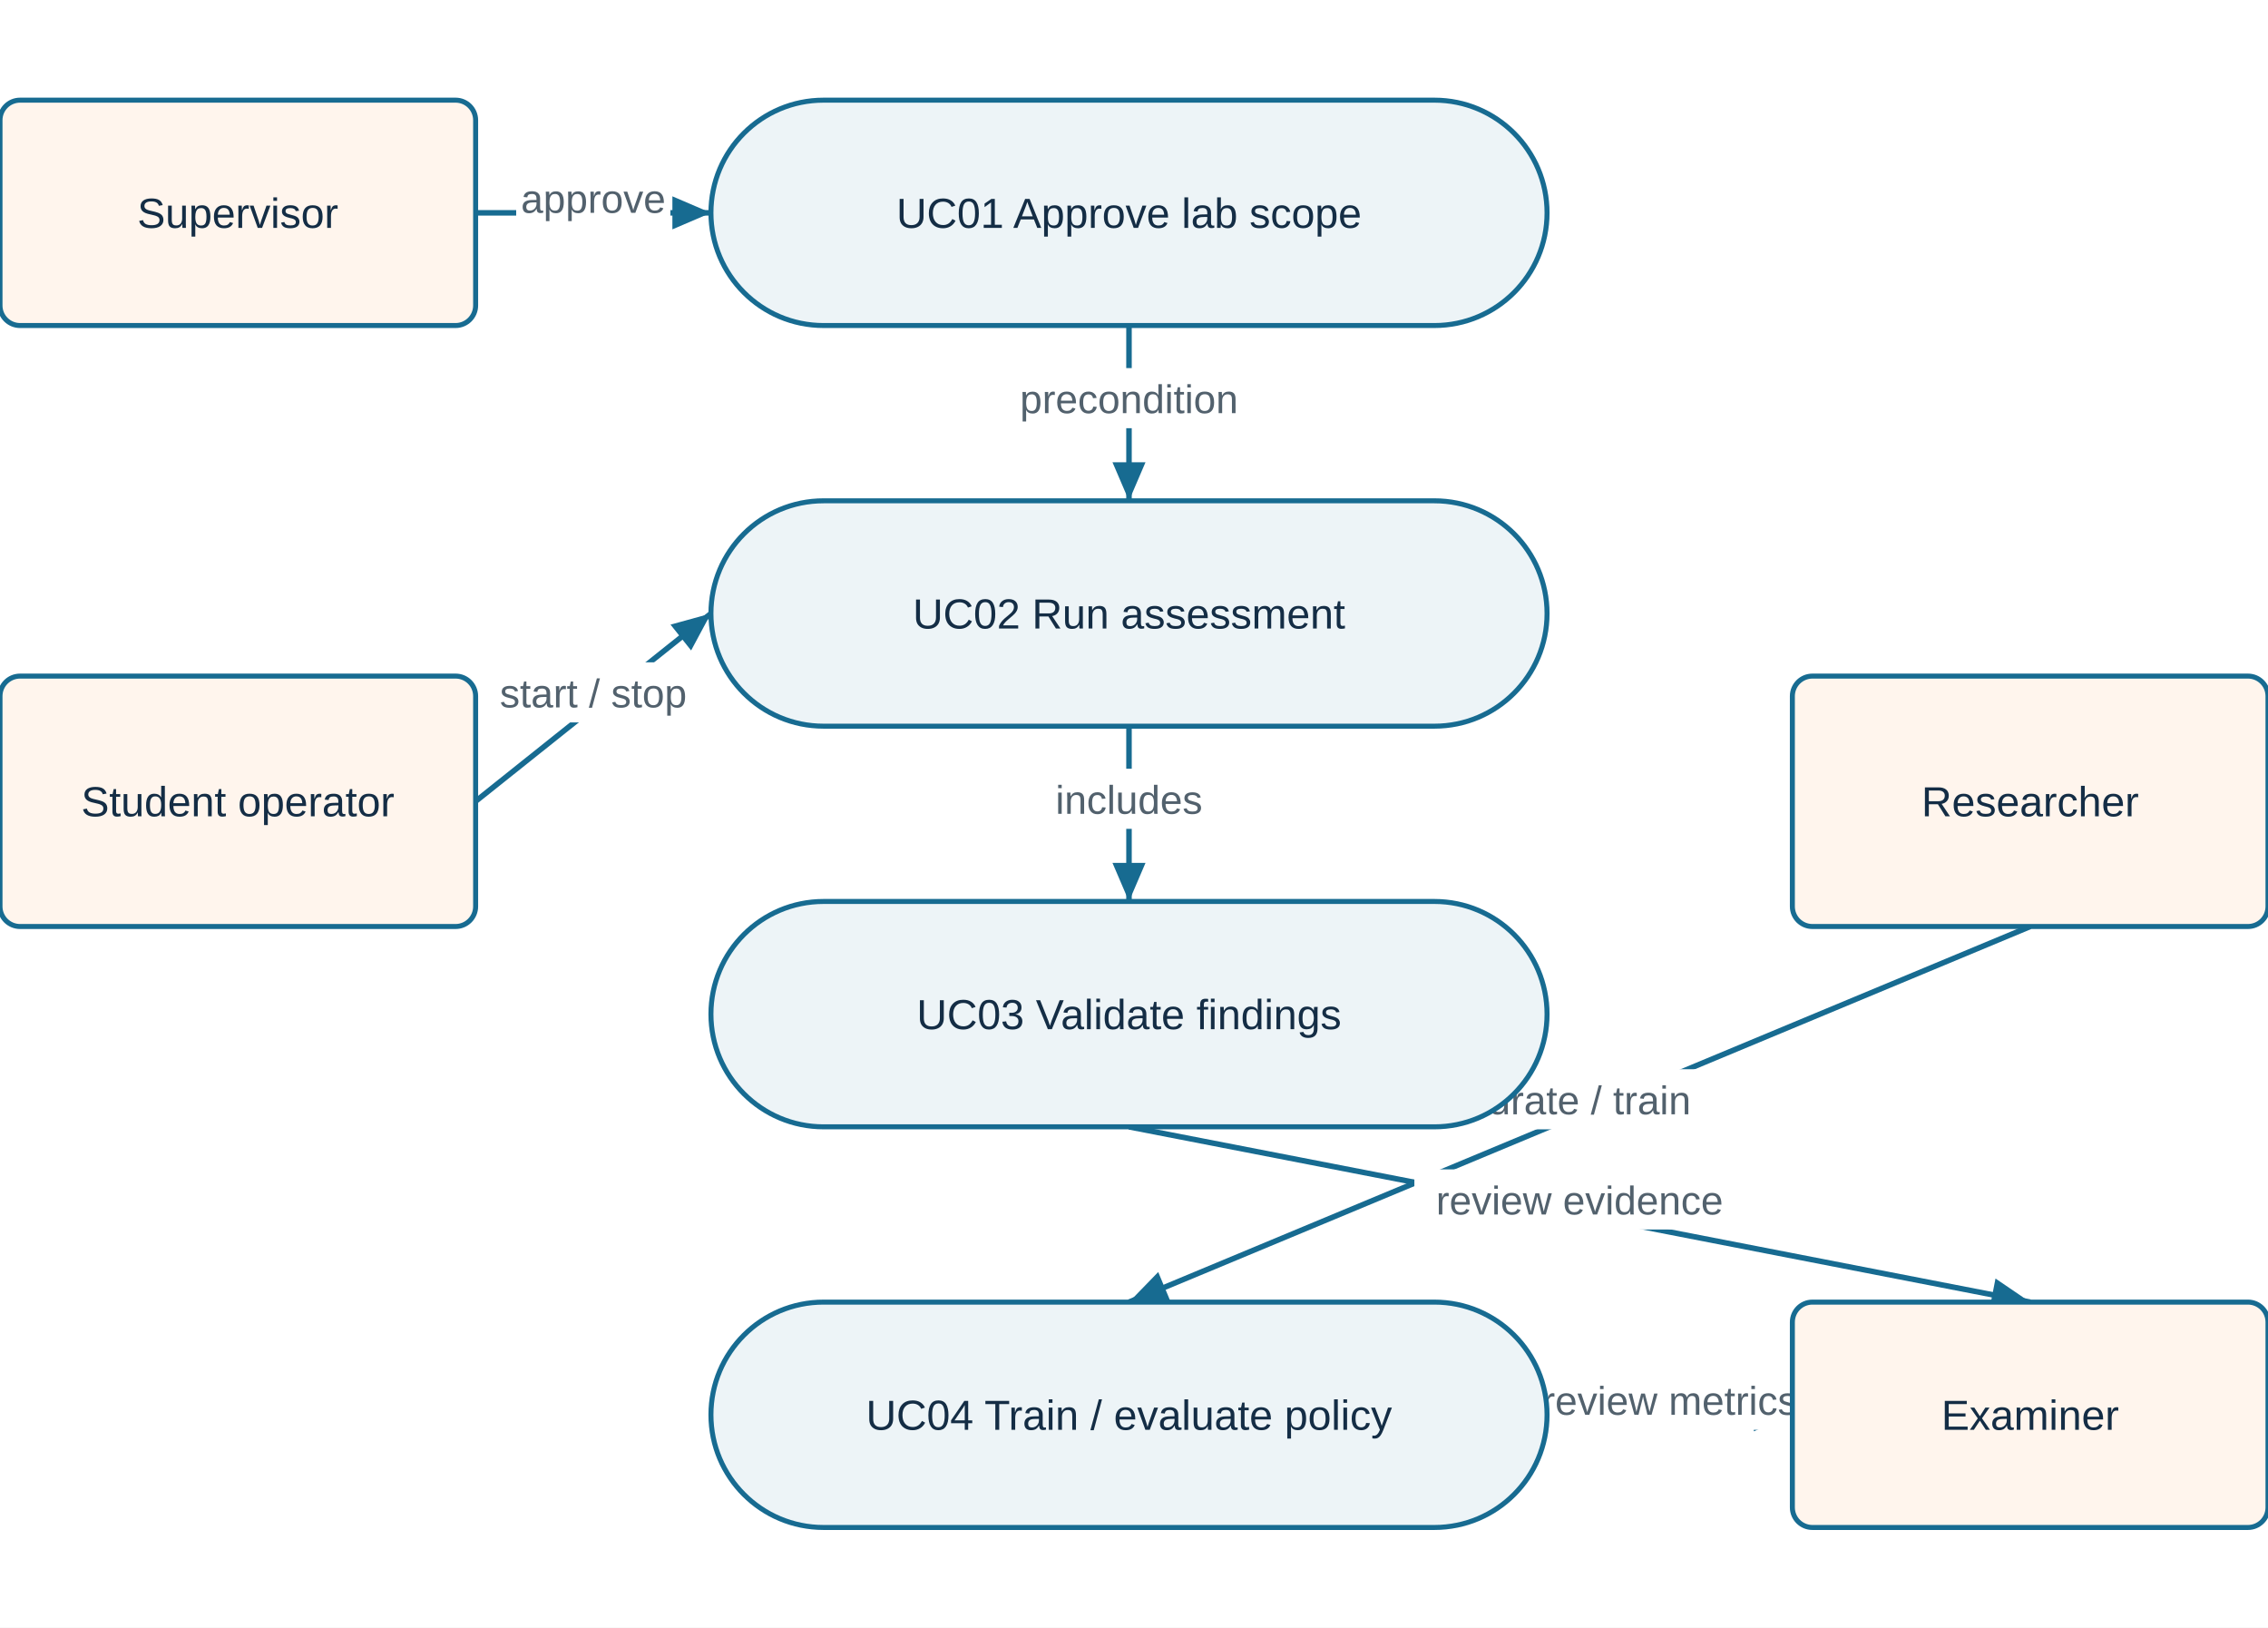
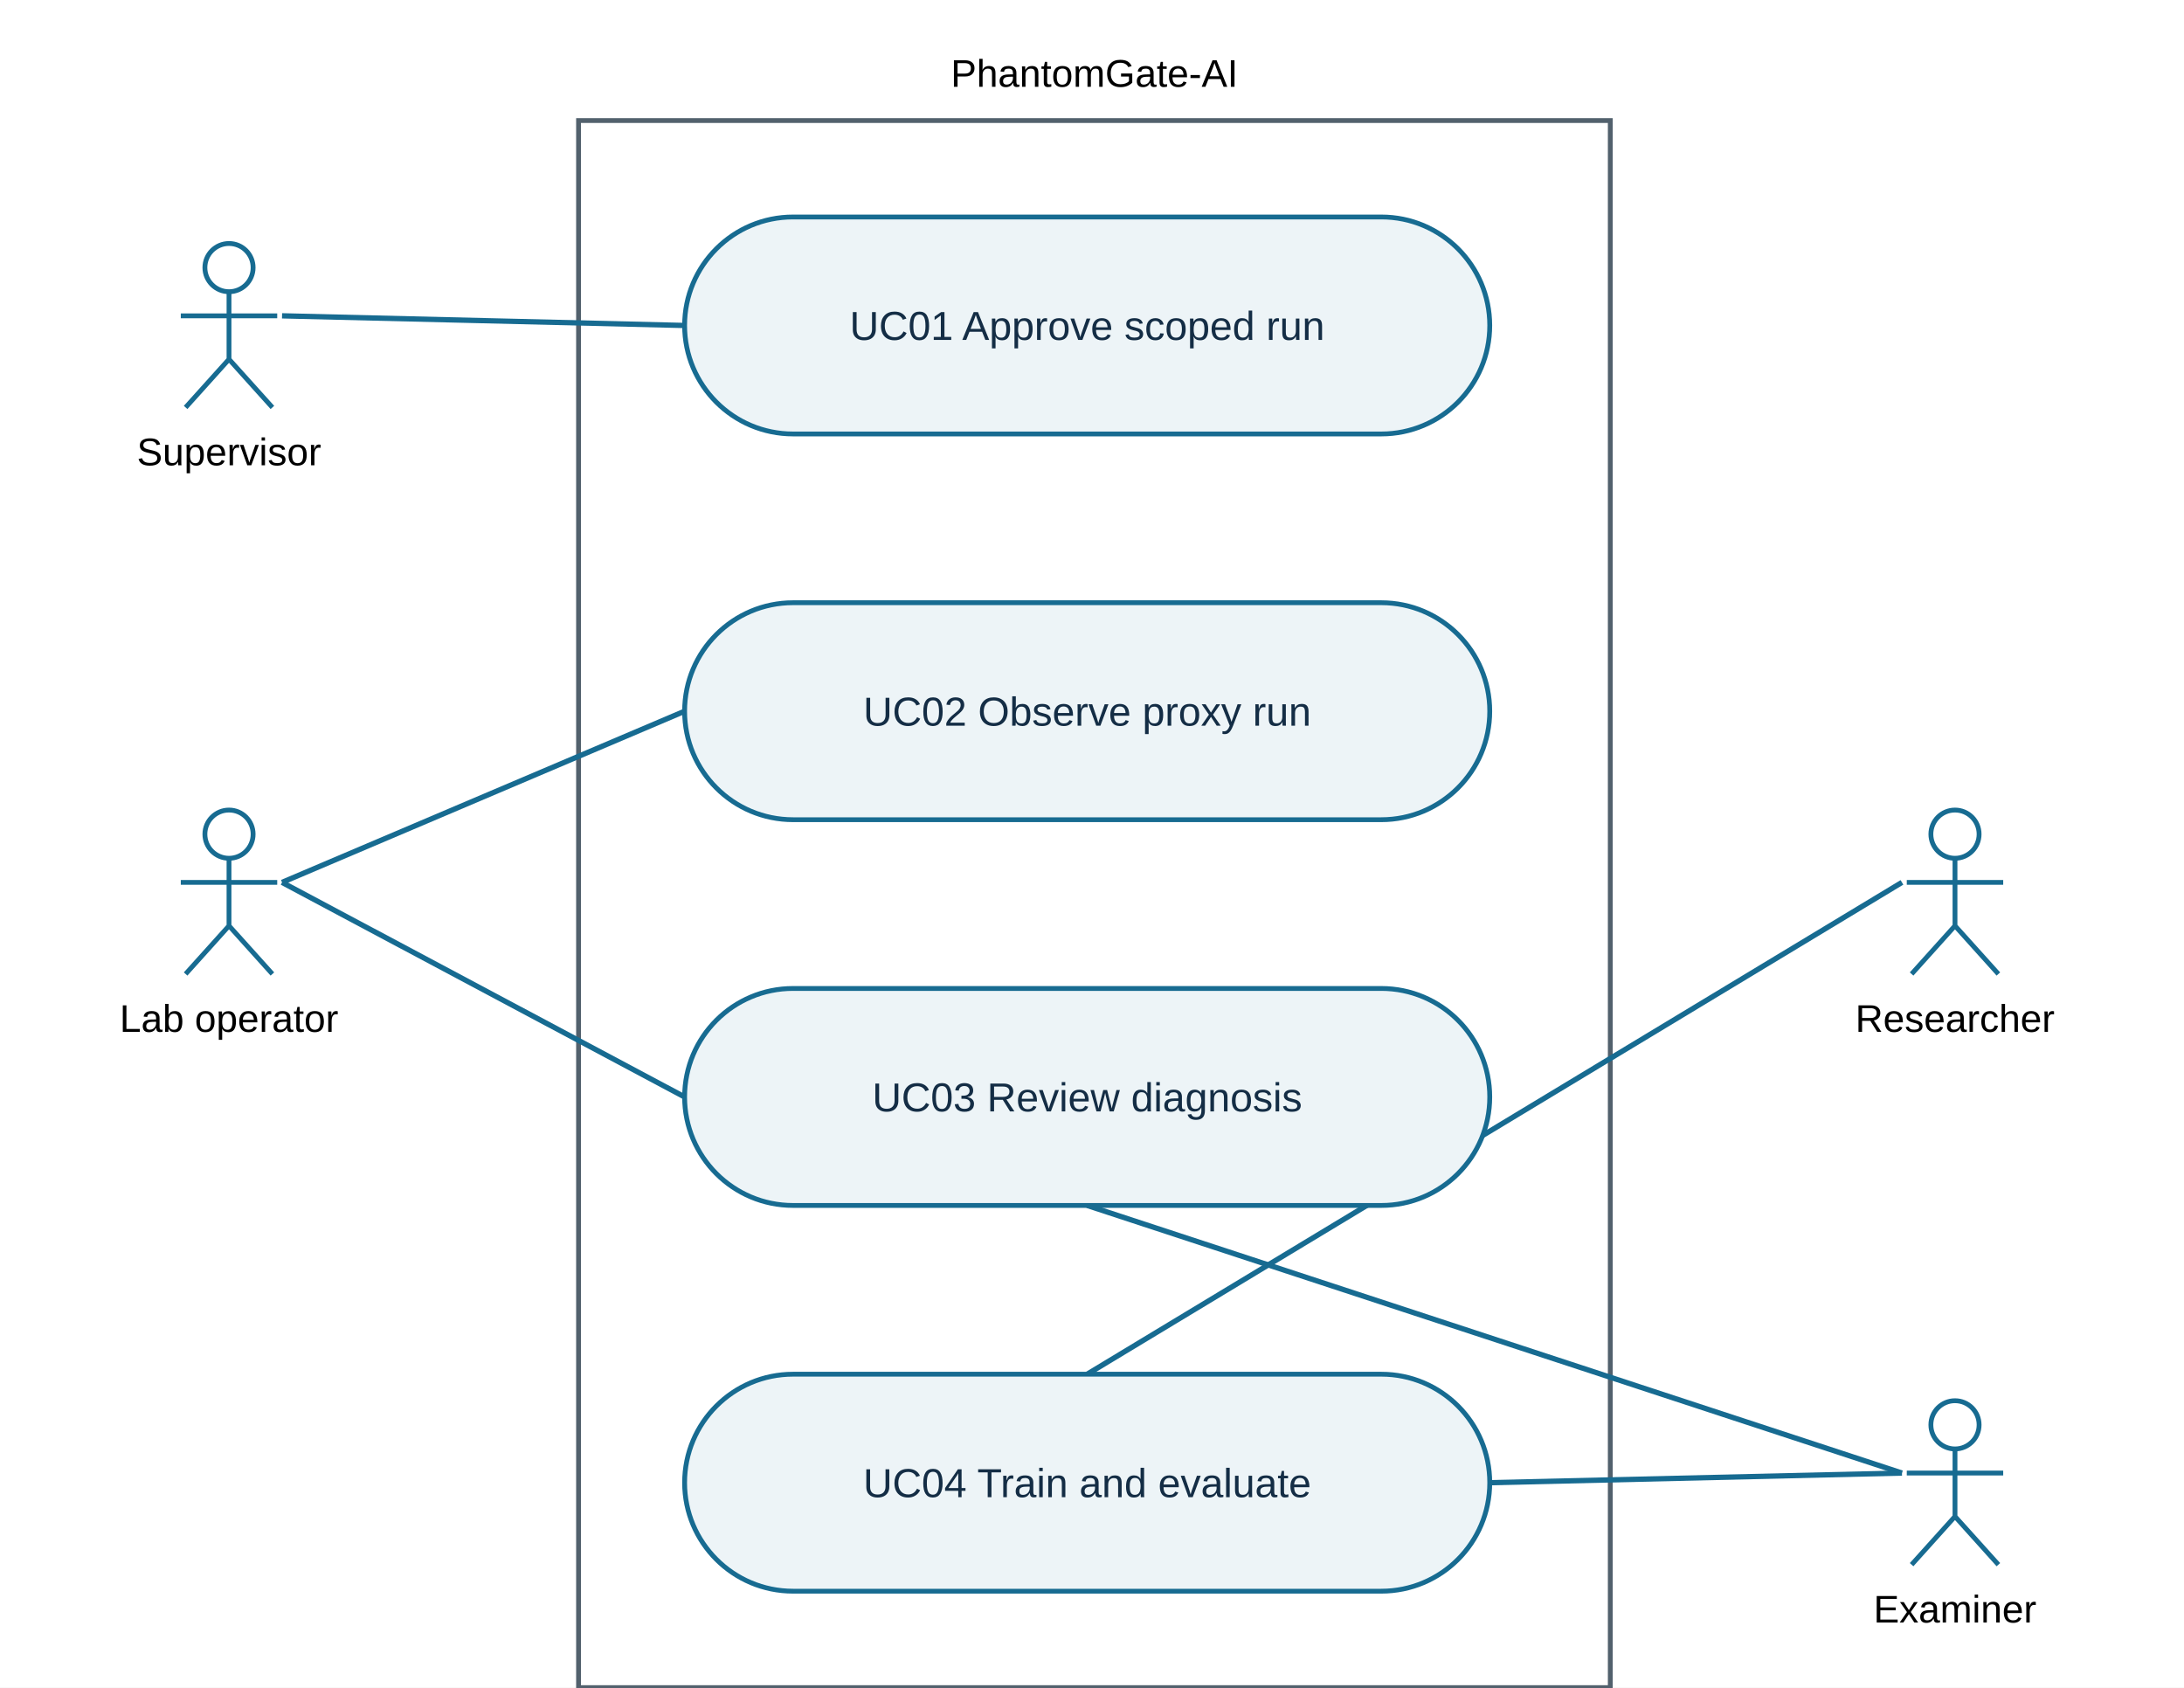
- <svg xmlns="http://www.w3.org/2000/svg" width="453" height="325" viewBox="0 0 453 325">
+ <svg xmlns="http://www.w3.org/2000/svg" width="453" height="350" viewBox="0 0 453 350">
  <rect width="100%" height="100%" fill="white" />
  <defs>
    <marker id="arrow" markerWidth="8" markerHeight="8" refX="7" refY="3" orient="auto">
      <path d="M0,0 L0,6 L7,3 z" fill="#176B91" />
    </marker>
  </defs>
-   <polyline points="95,42.5 142,42.5" fill="none" stroke="#176B91" stroke-width="1.1" marker-end="url(#arrow)" />
-   <rect x="103.1" y="33.5" width="30.8" height="12" fill="white" />
-   <text x="118.5" y="42.5" text-anchor="middle" font-family="Arial" font-size="8" fill="#52616D">approve</text>
-   <polyline points="95,160.0 142,122.5" fill="none" stroke="#176B91" stroke-width="1.1" marker-end="url(#arrow)" />
-   <rect x="92.1" y="132.25" width="52.8" height="12" fill="white" />
-   <text x="118.5" y="141.25" text-anchor="middle" font-family="Arial" font-size="8" fill="#52616D">start / stop</text>
-   <polyline points="225.5,65 225.5,100" fill="none" stroke="#176B91" stroke-width="1.1" marker-end="url(#arrow)" />
-   <rect x="199.1" y="73.5" width="52.8" height="12" fill="white" />
-   <text x="225.5" y="82.5" text-anchor="middle" font-family="Arial" font-size="8" fill="#52616D">precondition</text>
-   <polyline points="225.5,145 225.5,180" fill="none" stroke="#176B91" stroke-width="1.1" marker-end="url(#arrow)" />
-   <rect x="207.9" y="153.5" width="35.2" height="12" fill="white" />
-   <text x="225.5" y="162.5" text-anchor="middle" font-family="Arial" font-size="8" fill="#52616D">includes</text>
-   <polyline points="405.5,185 225.5,260" fill="none" stroke="#176B91" stroke-width="1.1" marker-end="url(#arrow)" />
-   <rect x="284.7" y="213.5" width="61.6" height="12" fill="white" />
-   <text x="315.5" y="222.5" text-anchor="middle" font-family="Arial" font-size="8" fill="#52616D">curate / train</text>
-   <polyline points="225.5,225 405.5,260" fill="none" stroke="#176B91" stroke-width="1.1" marker-end="url(#arrow)" />
-   <rect x="282.5" y="233.5" width="66.0" height="12" fill="white" />
-   <text x="315.5" y="242.5" text-anchor="middle" font-family="Arial" font-size="8" fill="#52616D">review evidence</text>
-   <polyline points="309,282.5 358,282.5" fill="none" stroke="#176B91" stroke-width="1.1" marker-end="url(#arrow)" />
-   <rect x="302.7" y="273.5" width="61.6" height="12" fill="white" />
-   <text x="333.5" y="282.5" text-anchor="middle" font-family="Arial" font-size="8" fill="#52616D">review metrics</text>
-   <rect x="0" y="135" width="95" height="50" rx="4" fill="#FFF5ED" stroke="#176B91" />
-   <text x="47.5" y="163.0" text-anchor="middle" font-family="Arial" font-size="8.4" fill="#142D45">Student operator</text>
-   <rect x="0" y="20" width="95" height="45" rx="4" fill="#FFF5ED" stroke="#176B91" />
-   <text x="47.5" y="45.5" text-anchor="middle" font-family="Arial" font-size="8.4" fill="#142D45">Supervisor</text>
-   <rect x="358" y="135" width="95" height="50" rx="4" fill="#FFF5ED" stroke="#176B91" />
-   <text x="405.5" y="163.0" text-anchor="middle" font-family="Arial" font-size="8.4" fill="#142D45">Researcher</text>
-   <rect x="358" y="260" width="95" height="45" rx="4" fill="#FFF5ED" stroke="#176B91" />
-   <text x="405.5" y="285.5" text-anchor="middle" font-family="Arial" font-size="8.4" fill="#142D45">Examiner</text>
-   <rect x="142" y="20" width="167" height="45" rx="22.5" fill="#EDF4F7" stroke="#176B91" />
-   <text x="225.5" y="45.5" text-anchor="middle" font-family="Arial" font-size="8.4" fill="#142D45">UC01 Approve lab scope</text>
-   <rect x="142" y="100" width="167" height="45" rx="22.5" fill="#EDF4F7" stroke="#176B91" />
-   <text x="225.5" y="125.5" text-anchor="middle" font-family="Arial" font-size="8.4" fill="#142D45">UC02 Run assessment</text>
-   <rect x="142" y="180" width="167" height="45" rx="22.5" fill="#EDF4F7" stroke="#176B91" />
-   <text x="225.5" y="205.5" text-anchor="middle" font-family="Arial" font-size="8.4" fill="#142D45">UC03 Validate findings</text>
-   <rect x="142" y="260" width="167" height="45" rx="22.5" fill="#EDF4F7" stroke="#176B91" />
-   <text x="225.5" y="285.5" text-anchor="middle" font-family="Arial" font-size="8.4" fill="#142D45">UC04 Train / evaluate policy</text>
+   <rect x="120" y="25" width="214" height="325" fill="none" stroke="#52616D" />
+   <text x="227" y="18" text-anchor="middle" font-family="Arial" font-size="8">PhantomGate-AI</text>
+   <polyline points="58.5,65.5 142,67.5" fill="none" stroke="#176B91" stroke-width="1.1" />
+   <polyline points="58.5,183.0 142,147.5" fill="none" stroke="#176B91" stroke-width="1.1" />
+   <polyline points="58.5,183.0 142,227.5" fill="none" stroke="#176B91" stroke-width="1.1" />
+   <polyline points="394.5,183.0 225.5,285" fill="none" stroke="#176B91" stroke-width="1.1" />
+   <polyline points="225.5,250 394.5,305.5" fill="none" stroke="#176B91" stroke-width="1.1" />
+   <polyline points="309,307.5 394.5,305.5" fill="none" stroke="#176B91" stroke-width="1.1" />
+   <circle cx="47.5" cy="173.0" r="5" fill="white" stroke="#176B91" />
+   <path d="M 47.5 178.0 V 192.0 M 37.5 183.0 H 57.5 M 47.5 192.0 L 38.5 202.0 M 47.5 192.0 L 56.5 202.0" fill="none" stroke="#176B91" />
+   <text x="47.5" y="214.0" text-anchor="middle" font-family="Arial" font-size="8">Lab operator</text>
+   <circle cx="47.5" cy="55.5" r="5" fill="white" stroke="#176B91" />
+   <path d="M 47.5 60.5 V 74.5 M 37.5 65.5 H 57.5 M 47.5 74.5 L 38.5 84.5 M 47.5 74.5 L 56.5 84.5" fill="none" stroke="#176B91" />
+   <text x="47.5" y="96.5" text-anchor="middle" font-family="Arial" font-size="8">Supervisor</text>
+   <circle cx="405.5" cy="173.0" r="5" fill="white" stroke="#176B91" />
+   <path d="M 405.5 178.0 V 192.0 M 395.5 183.0 H 415.5 M 405.5 192.0 L 396.5 202.0 M 405.5 192.0 L 414.5 202.0" fill="none" stroke="#176B91" />
+   <text x="405.5" y="214.0" text-anchor="middle" font-family="Arial" font-size="8">Researcher</text>
+   <circle cx="405.5" cy="295.5" r="5" fill="white" stroke="#176B91" />
+   <path d="M 405.5 300.5 V 314.5 M 395.5 305.5 H 415.5 M 405.5 314.5 L 396.5 324.5 M 405.5 314.5 L 414.5 324.5" fill="none" stroke="#176B91" />
+   <text x="405.5" y="336.5" text-anchor="middle" font-family="Arial" font-size="8">Examiner</text>
+   <rect x="142" y="45" width="167" height="45" rx="22.5" fill="#EDF4F7" stroke="#176B91" />
+   <text x="225.5" y="70.5" text-anchor="middle" font-family="Arial" font-size="8.4" fill="#142D45">UC01 Approve scoped run</text>
+   <rect x="142" y="125" width="167" height="45" rx="22.5" fill="#EDF4F7" stroke="#176B91" />
+   <text x="225.5" y="150.5" text-anchor="middle" font-family="Arial" font-size="8.4" fill="#142D45">UC02 Observe proxy run</text>
+   <rect x="142" y="205" width="167" height="45" rx="22.5" fill="#EDF4F7" stroke="#176B91" />
+   <text x="225.5" y="230.5" text-anchor="middle" font-family="Arial" font-size="8.4" fill="#142D45">UC03 Review diagnosis</text>
+   <rect x="142" y="285" width="167" height="45" rx="22.5" fill="#EDF4F7" stroke="#176B91" />
+   <text x="225.5" y="310.5" text-anchor="middle" font-family="Arial" font-size="8.4" fill="#142D45">UC04 Train and evaluate</text>
</svg>
